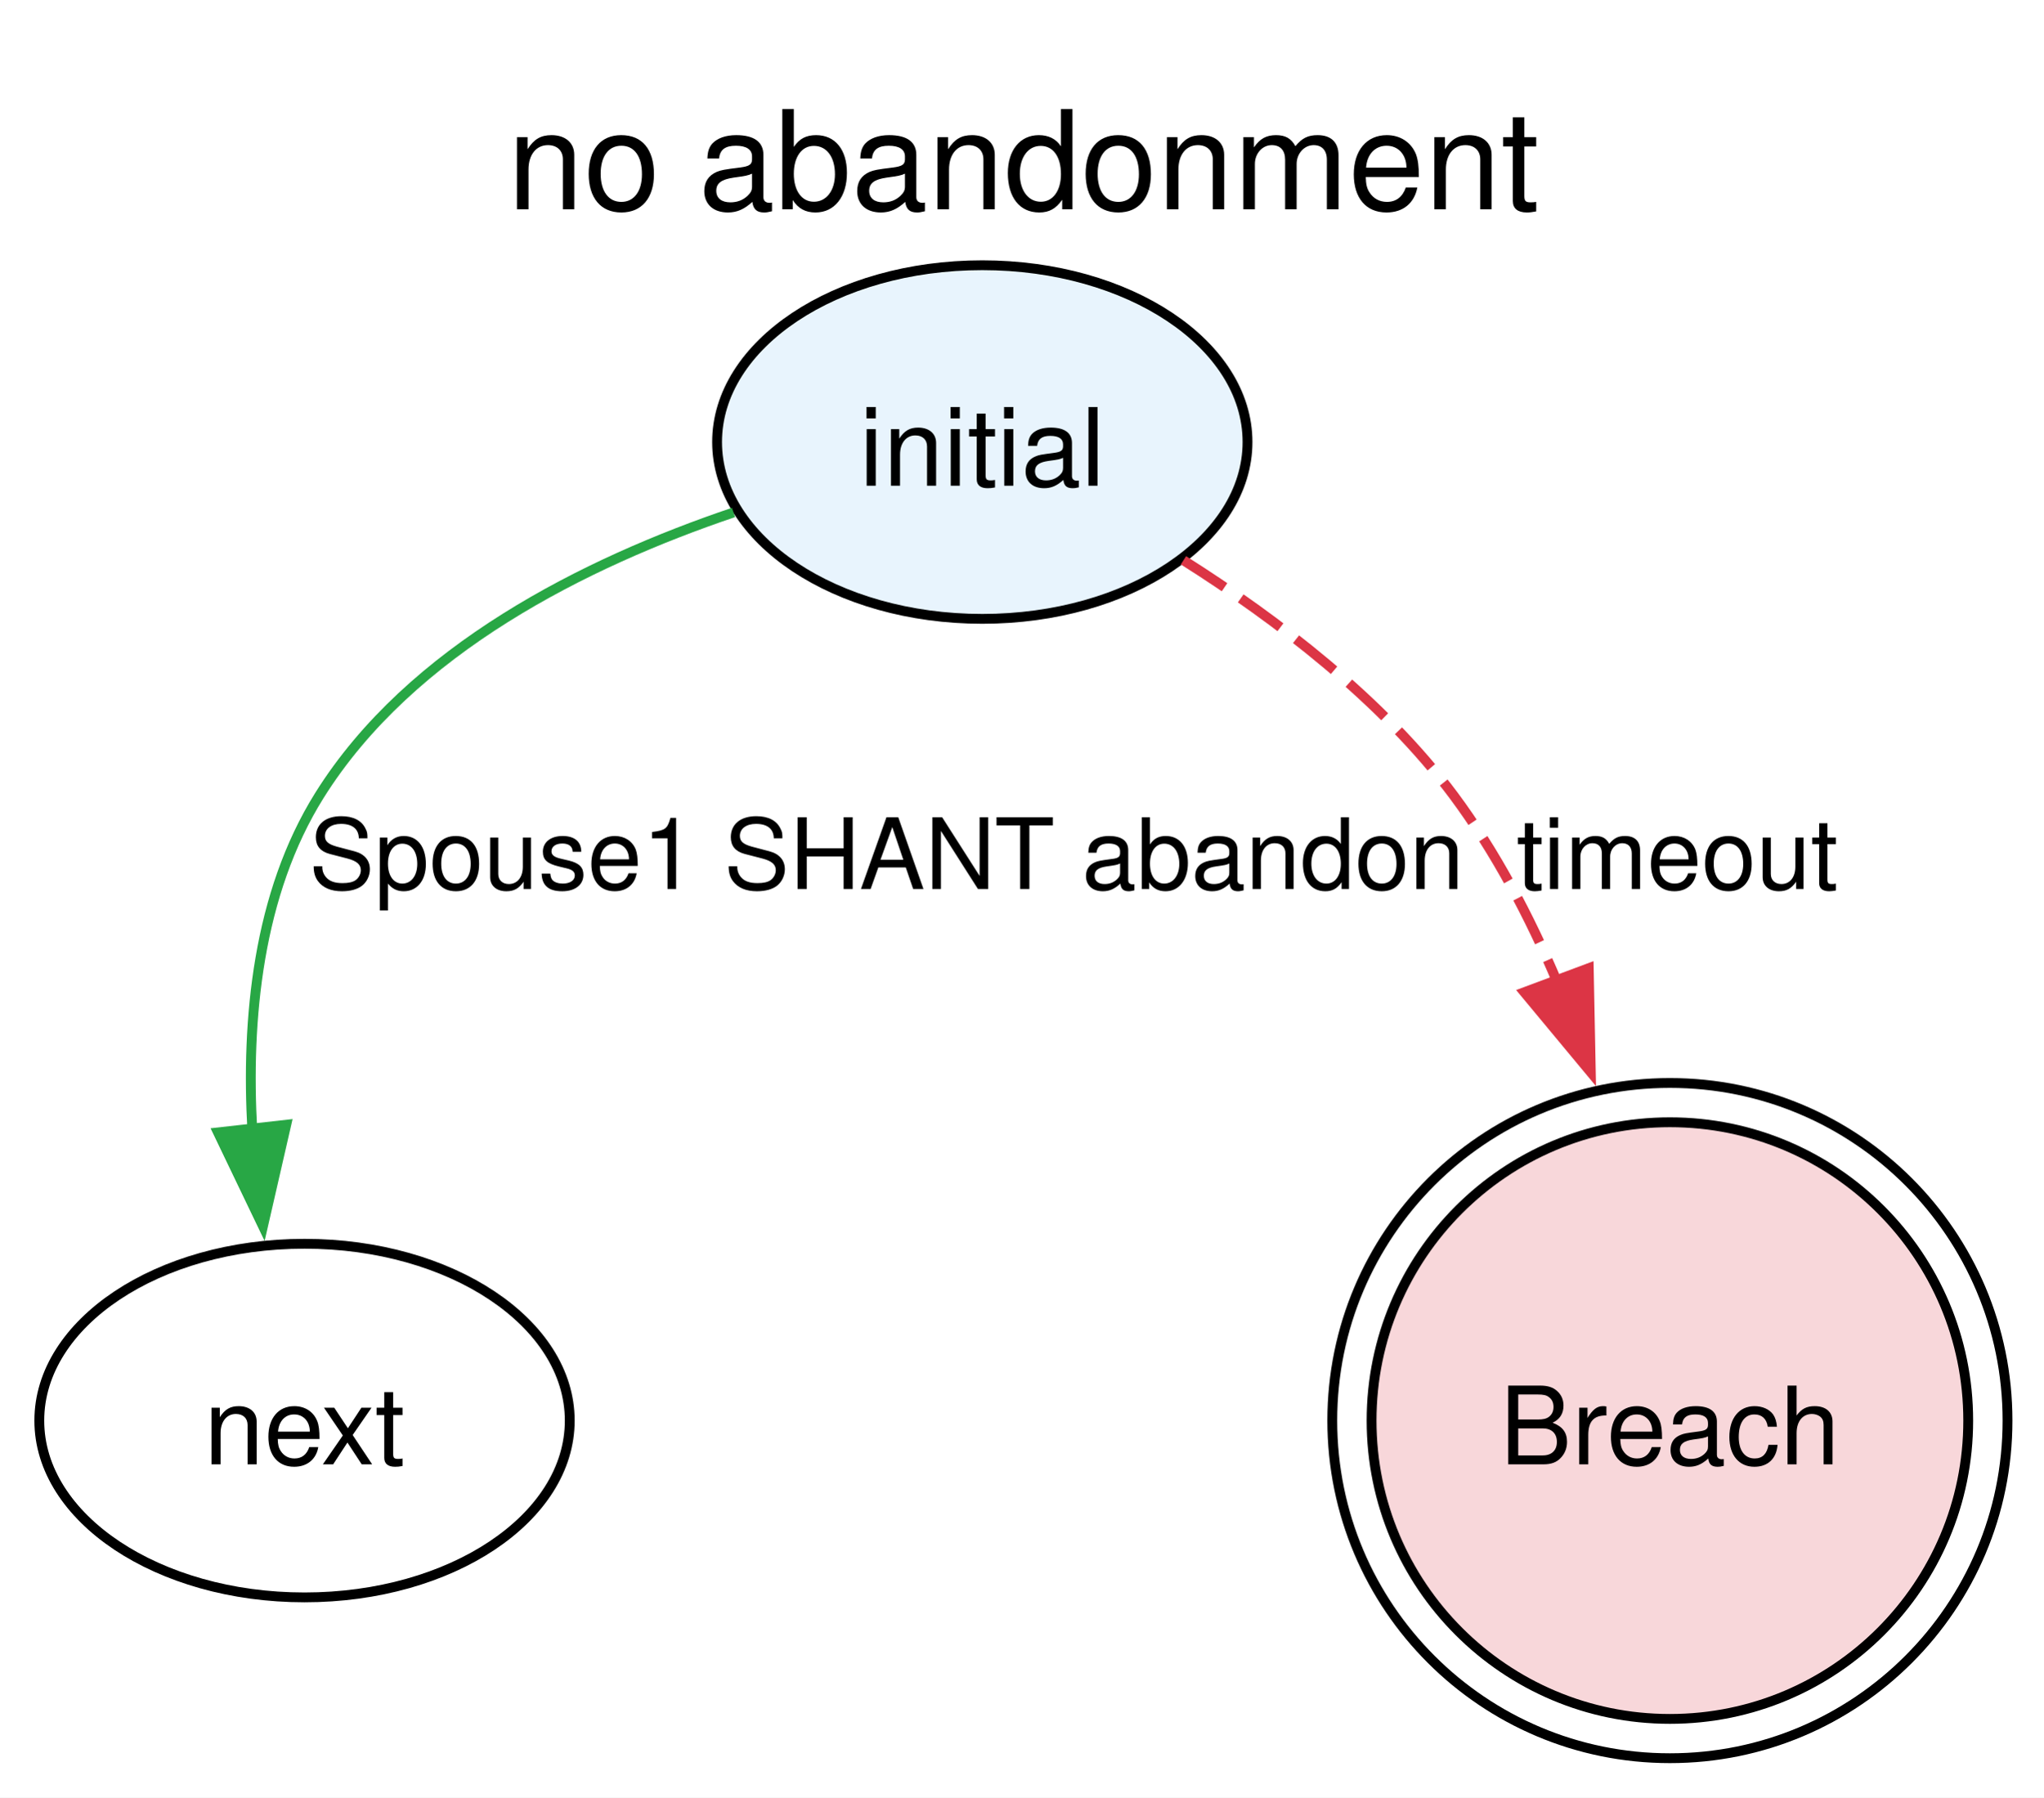
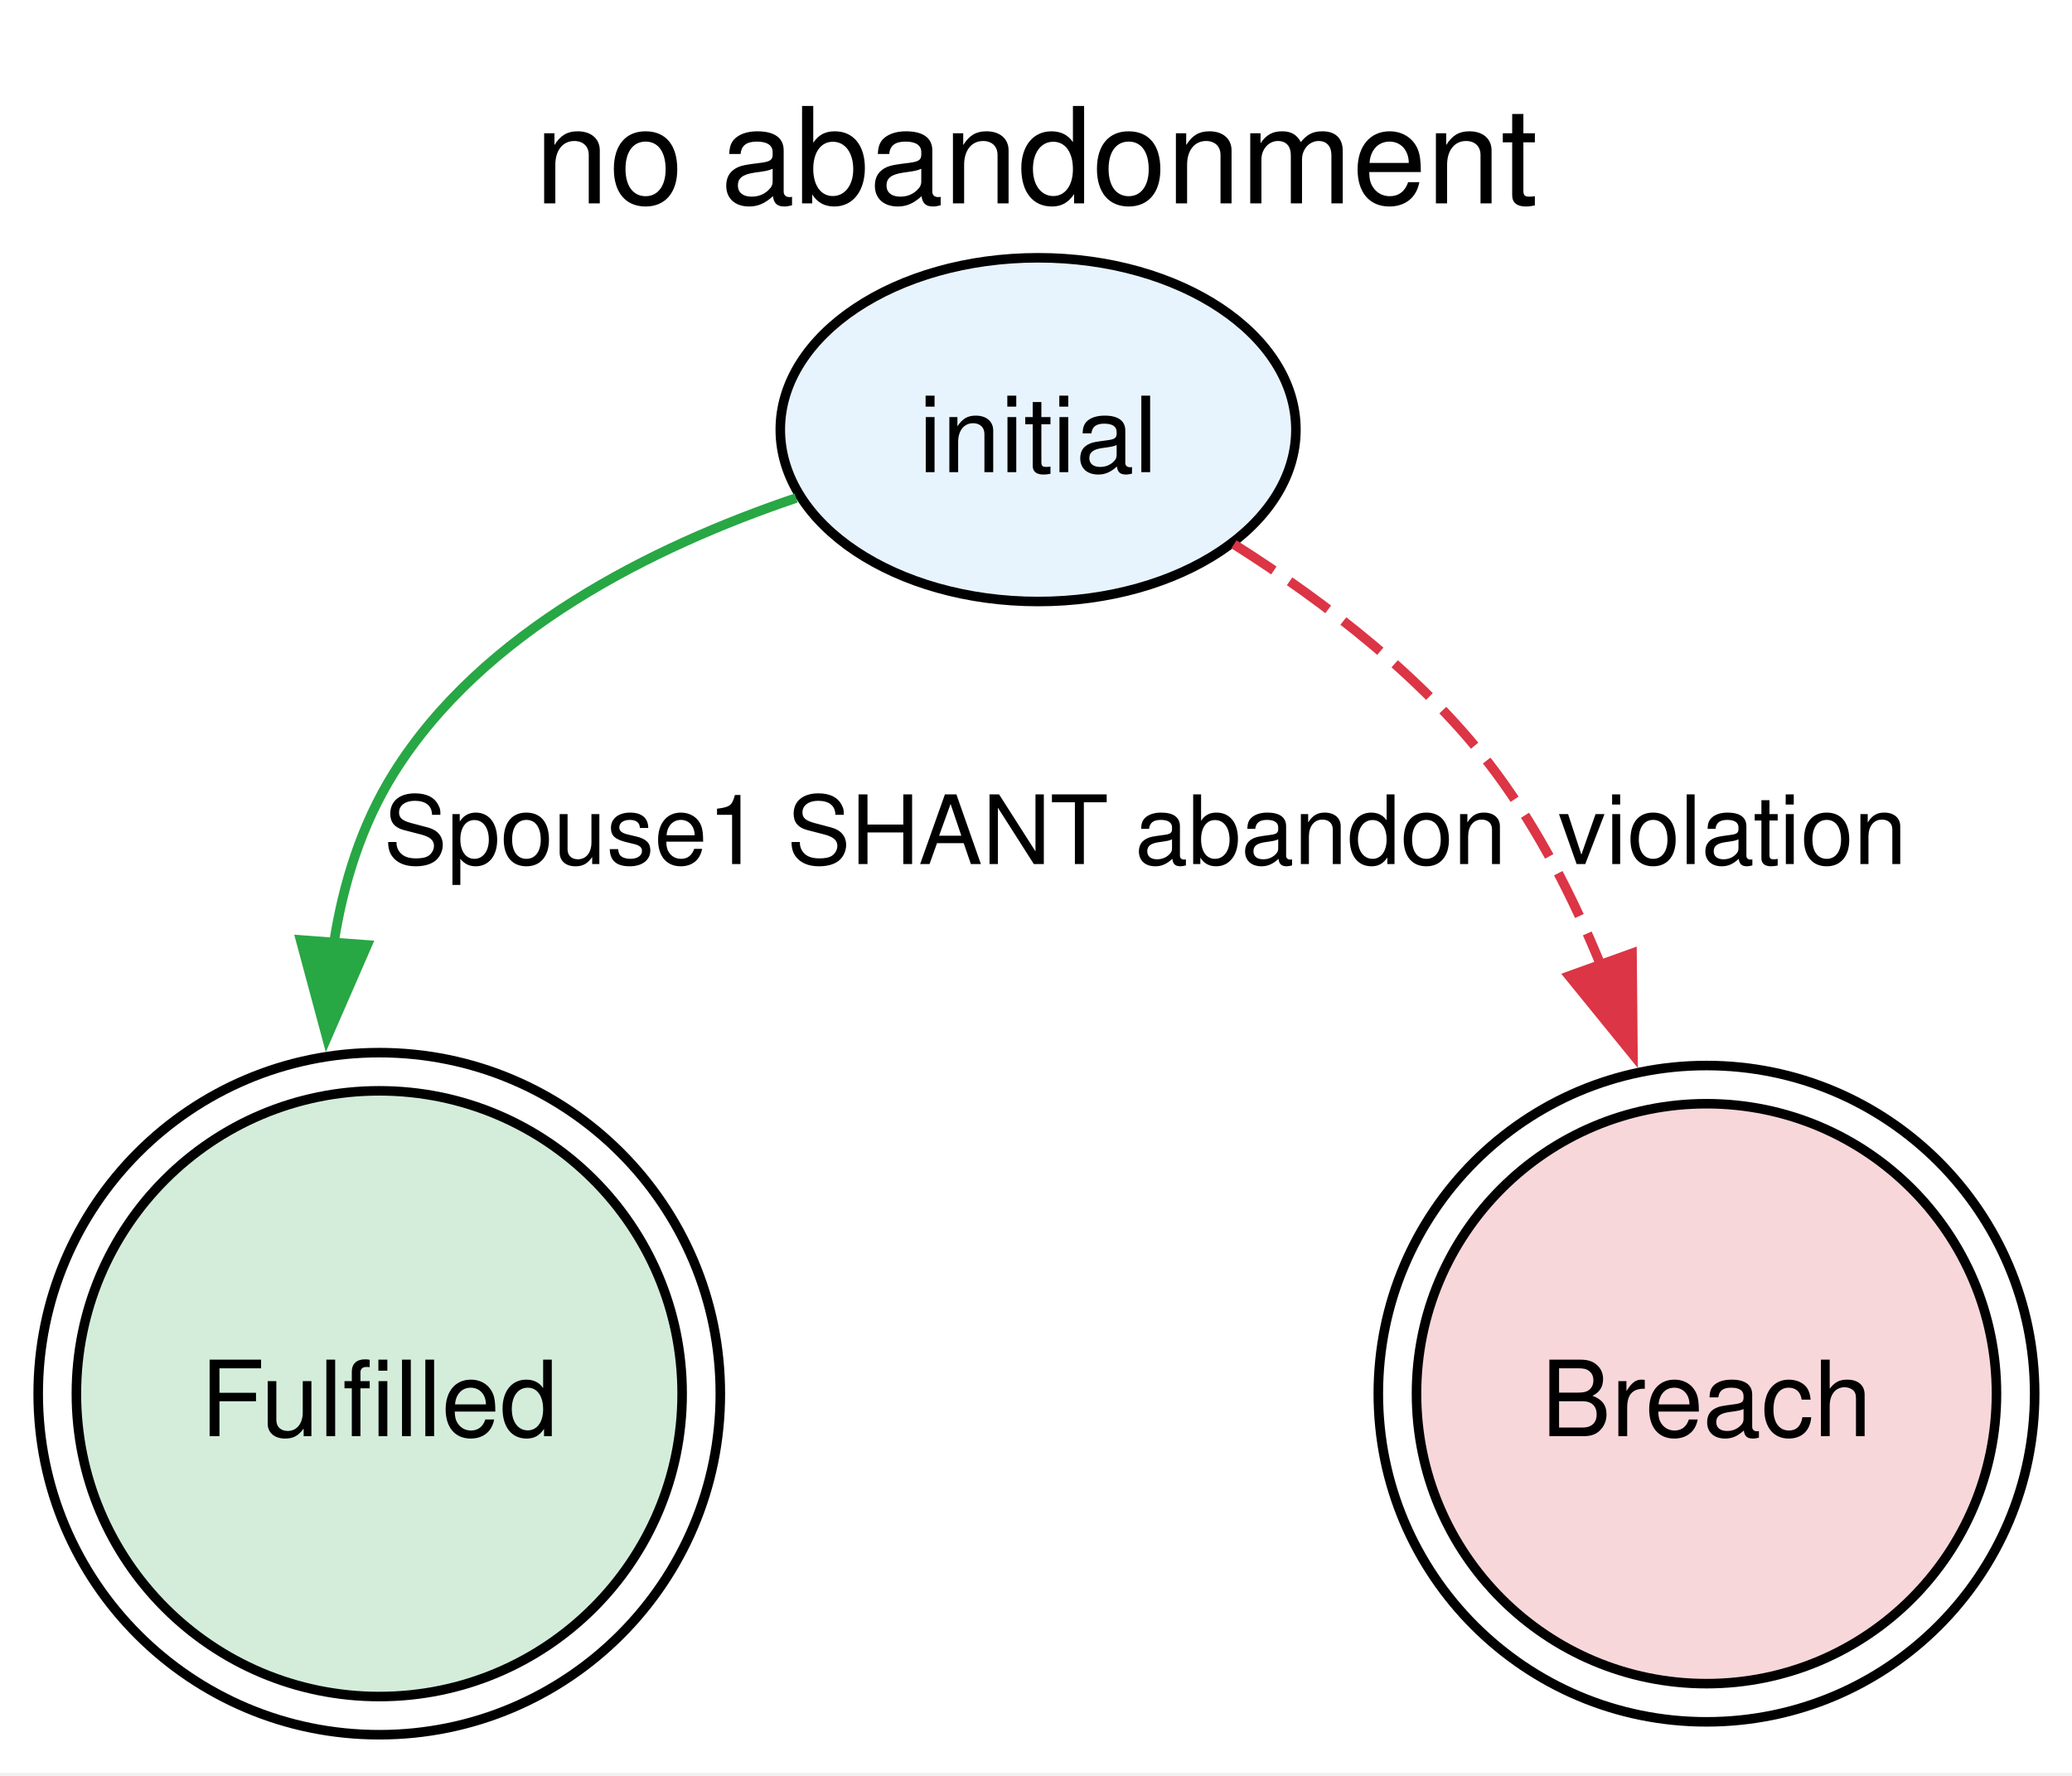
- <svg xmlns="http://www.w3.org/2000/svg" width="208pt" height="183pt" viewBox="0.00 0.00 208.00 183.00">
-   <g id="graph0" class="graph" transform="scale(1 1) rotate(0) translate(4 178.99)">
-     <polygon fill="white" stroke="none" points="-4,4 -4,-178.99 204.37,-178.99 204.37,4 -4,4" />
-     <text xml:space="preserve" text-anchor="middle" x="100.18" y="-157.69" font-family="Helvetica,sans-Serif" font-size="14.00">no abandonment</text>
+ <svg xmlns="http://www.w3.org/2000/svg" width="217pt" height="186pt" viewBox="0.00 0.00 217.00 186.00">
+   <g id="graph0" class="graph" transform="scale(1 1) rotate(0) translate(4 181.69)">
+     <polygon fill="white" stroke="none" points="-4,4 -4,-181.69 213.09,-181.69 213.09,4 -4,4" />
+     <text xml:space="preserve" text-anchor="middle" x="104.54" y="-160.39" font-family="Helvetica,sans-Serif" font-size="14.00">no abandonment</text>
    <g id="node1" class="node">
-       <ellipse fill="#e8f4fd" stroke="black" cx="96" cy="-133.99" rx="27" ry="18" />
-       <text xml:space="preserve" text-anchor="middle" x="96" y="-129.54" font-family="Helvetica,sans-Serif" font-size="11.00">initial</text>
+       <ellipse fill="#e8f4fd" stroke="black" cx="104.72" cy="-136.69" rx="27" ry="18" />
+       <text xml:space="preserve" text-anchor="middle" x="104.72" y="-132.24" font-family="Helvetica,sans-Serif" font-size="11.00">initial</text>
    </g>
    <g id="node2" class="node">
-       <ellipse fill="#ffffff" stroke="black" cx="27" cy="-34.37" rx="27" ry="18" />
-       <text xml:space="preserve" text-anchor="middle" x="27" y="-29.92" font-family="Helvetica,sans-Serif" font-size="11.00">next</text>
+       <ellipse fill="#d4edda" stroke="black" cx="35.72" cy="-35.72" rx="31.72" ry="31.72" />
+       <ellipse fill="none" stroke="black" cx="35.72" cy="-35.72" rx="35.72" ry="35.72" />
+       <text xml:space="preserve" text-anchor="middle" x="35.72" y="-31.27" font-family="Helvetica,sans-Serif" font-size="11.00">Fulfilled</text>
    </g>
    <g id="edge1" class="edge">
-       <path fill="none" stroke="#28a745" d="M70.67,-126.82C55.65,-121.74 37.8,-112.88 28.5,-97.99 22.26,-87.99 21.03,-75.24 21.69,-63.85" />
-       <polygon fill="#28a745" stroke="#28a745" points="25.14,-64.49 22.77,-54.16 18.19,-63.71 25.14,-64.49" />
-       <text xml:space="preserve" text-anchor="middle" x="86.25" y="-88.49" font-family="Helvetica,sans-Serif" font-size="10.00">Spouse1 SHANT abandon</text>
+       <path fill="none" stroke="#28a745" d="M79.38,-129.53C64.37,-124.45 46.52,-115.59 37.22,-100.69 33.88,-95.33 31.94,-89.2 30.96,-82.89" />
+       <polygon fill="#28a745" stroke="#28a745" points="34.46,-82.72 30.23,-73.01 27.48,-83.24 34.46,-82.72" />
+       <text xml:space="preserve" text-anchor="middle" x="94.97" y="-91.19" font-family="Helvetica,sans-Serif" font-size="10.00">Spouse1 SHANT abandon</text>
    </g>
    <g id="node3" class="node">
-       <ellipse fill="#f8d7da" stroke="black" cx="166" cy="-34.37" rx="30.37" ry="30.37" />
-       <ellipse fill="none" stroke="black" cx="166" cy="-34.37" rx="34.37" ry="34.37" />
-       <text xml:space="preserve" text-anchor="middle" x="166" y="-29.92" font-family="Helvetica,sans-Serif" font-size="11.00">Breach</text>
+       <ellipse fill="#f8d7da" stroke="black" cx="174.72" cy="-35.72" rx="30.37" ry="30.37" />
+       <ellipse fill="none" stroke="black" cx="174.72" cy="-35.72" rx="34.37" ry="34.37" />
+       <text xml:space="preserve" text-anchor="middle" x="174.72" y="-31.27" font-family="Helvetica,sans-Serif" font-size="11.00">Breach</text>
    </g>
    <g id="edge2" class="edge">
-       <path fill="none" stroke="#dc3545" stroke-dasharray="5,2" d="M116.48,-121.95C125.97,-115.95 136.74,-107.75 144,-97.99 148.24,-92.28 151.72,-85.69 154.55,-78.97" />
-       <polygon fill="#dc3545" stroke="#dc3545" points="157.74,-80.43 157.95,-69.83 151.18,-77.98 157.74,-80.43" />
-       <text xml:space="preserve" text-anchor="middle" x="166.76" y="-88.49" font-family="Helvetica,sans-Serif" font-size="10.00">timeout</text>
+       <path fill="none" stroke="#dc3545" stroke-dasharray="5,2" d="M125.23,-124.68C134.73,-118.68 145.49,-110.48 152.72,-100.69 157.17,-94.67 160.76,-87.68 163.66,-80.58" />
+       <polygon fill="#dc3545" stroke="#dc3545" points="166.92,-81.84 167.02,-71.25 160.34,-79.47 166.92,-81.84" />
+       <text xml:space="preserve" text-anchor="middle" x="177.44" y="-91.19" font-family="Helvetica,sans-Serif" font-size="10.00">violation</text>
    </g>
  </g>
</svg>
